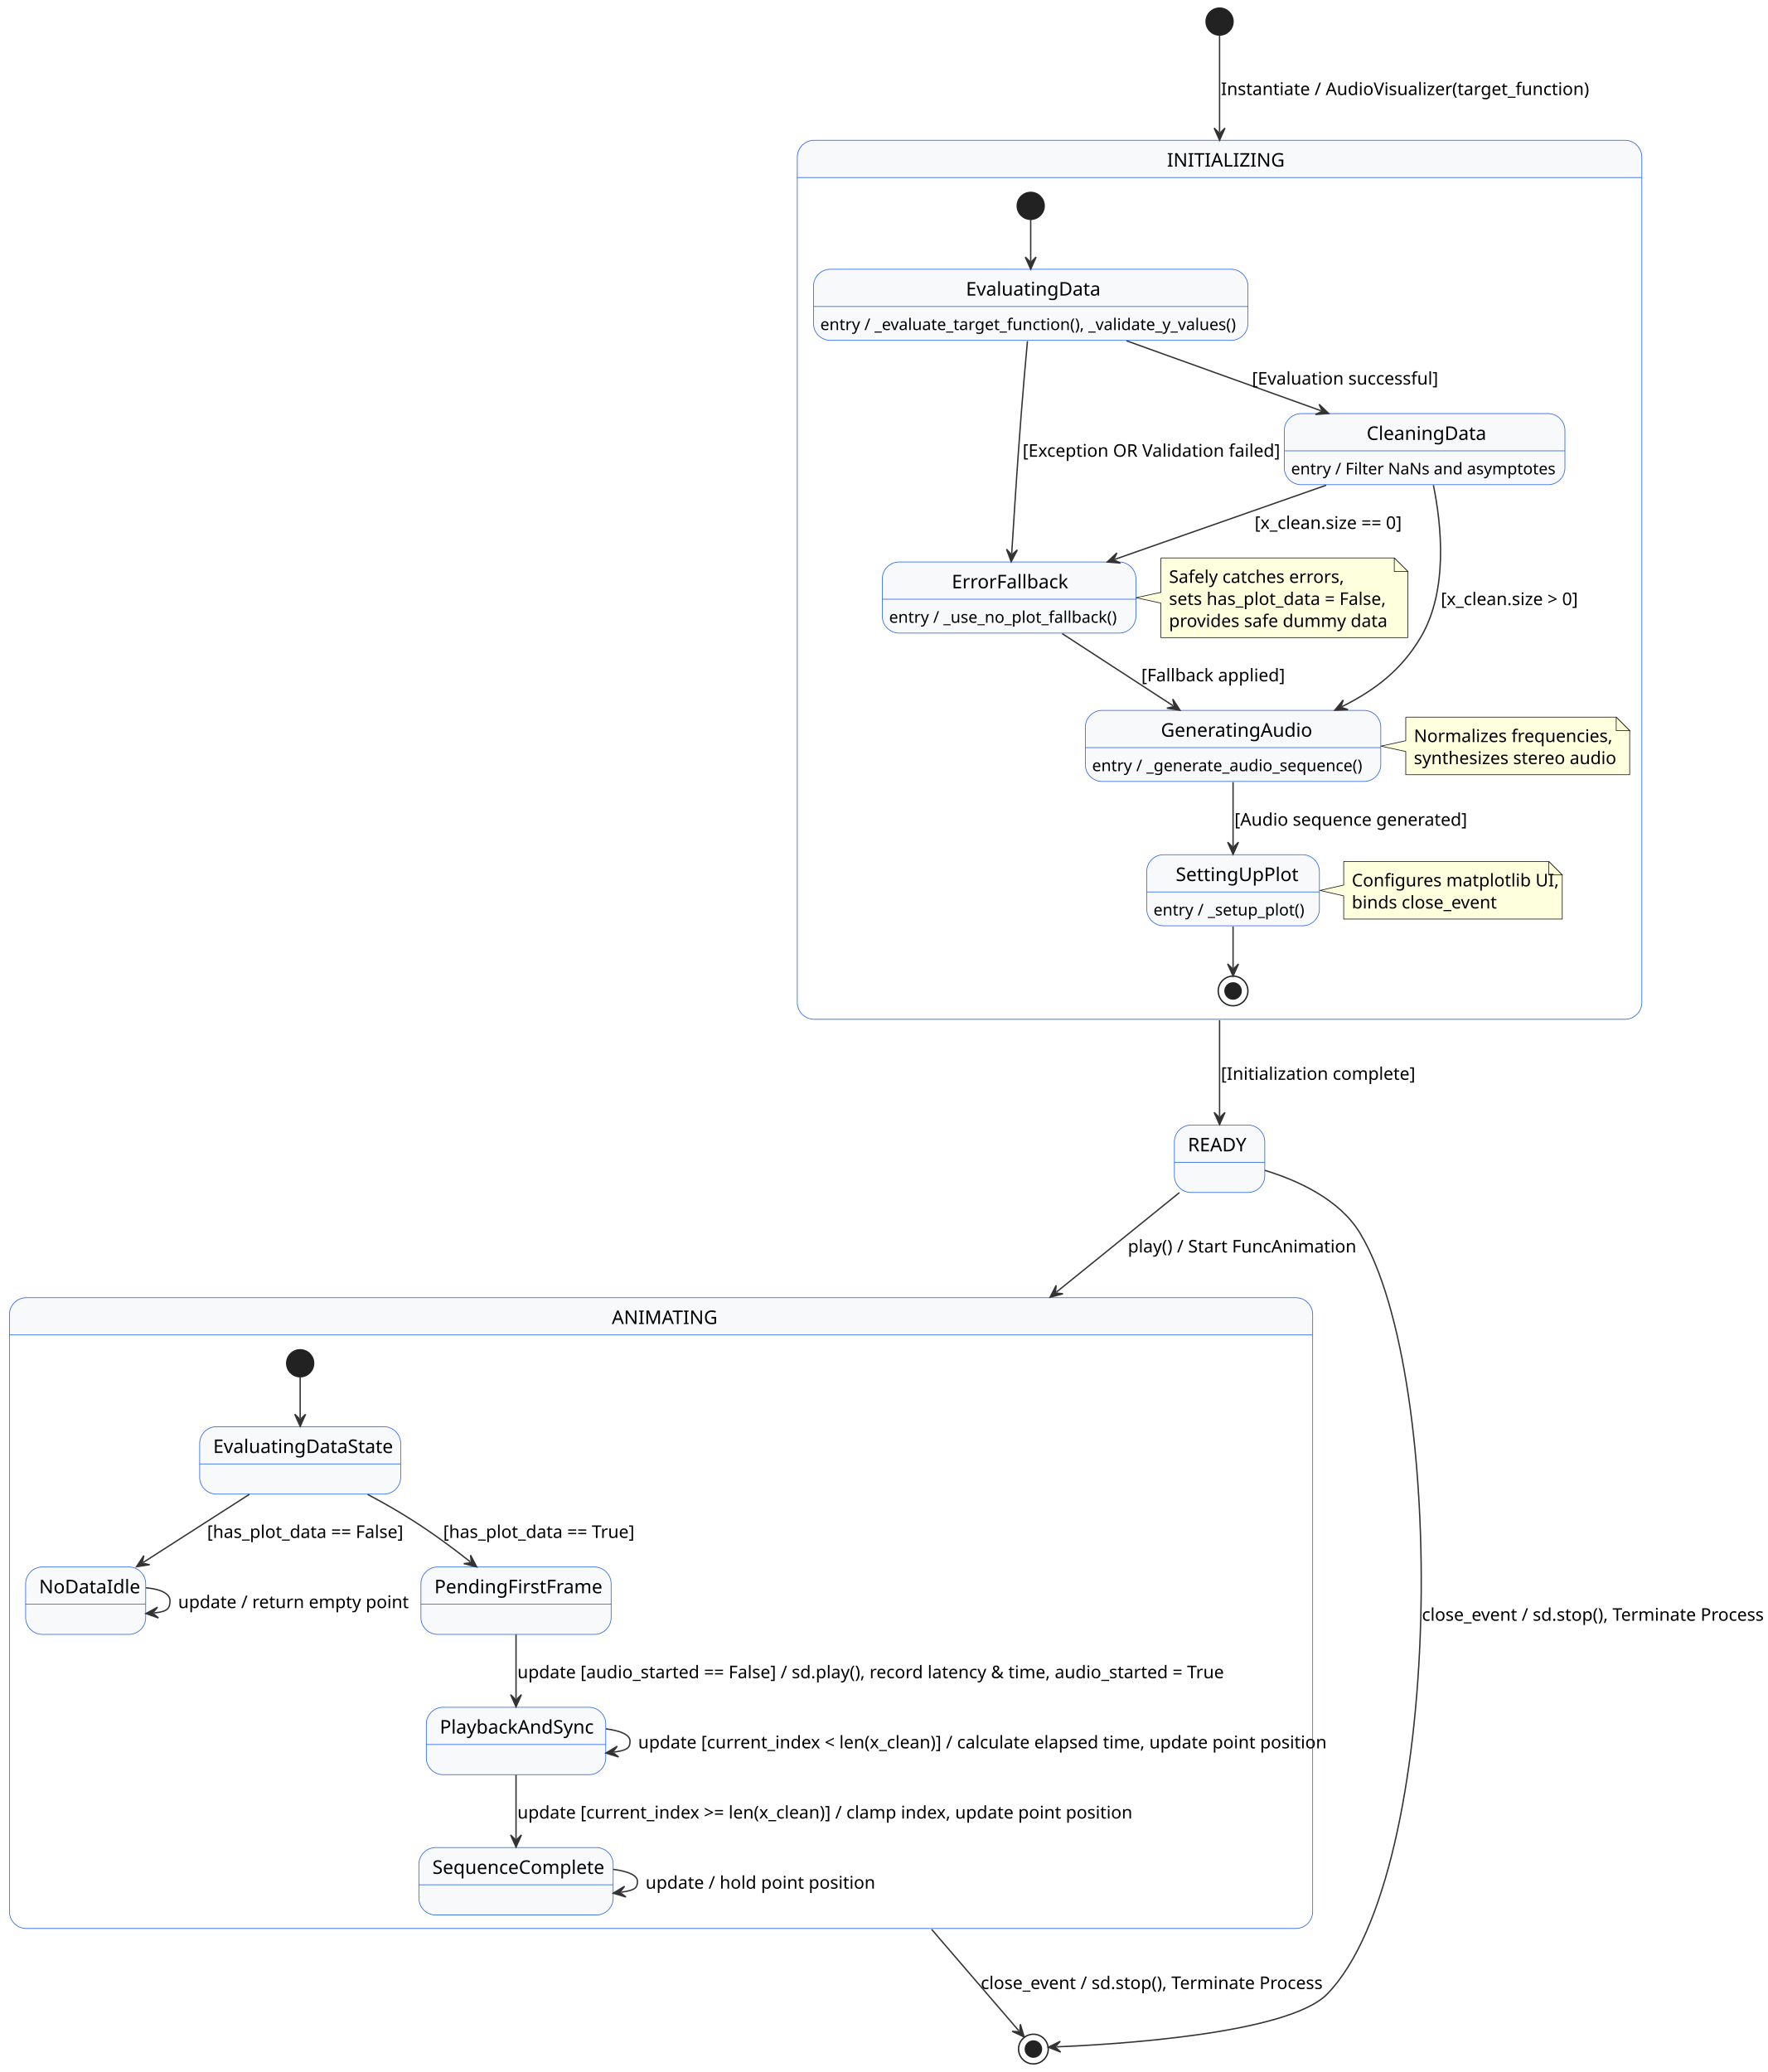
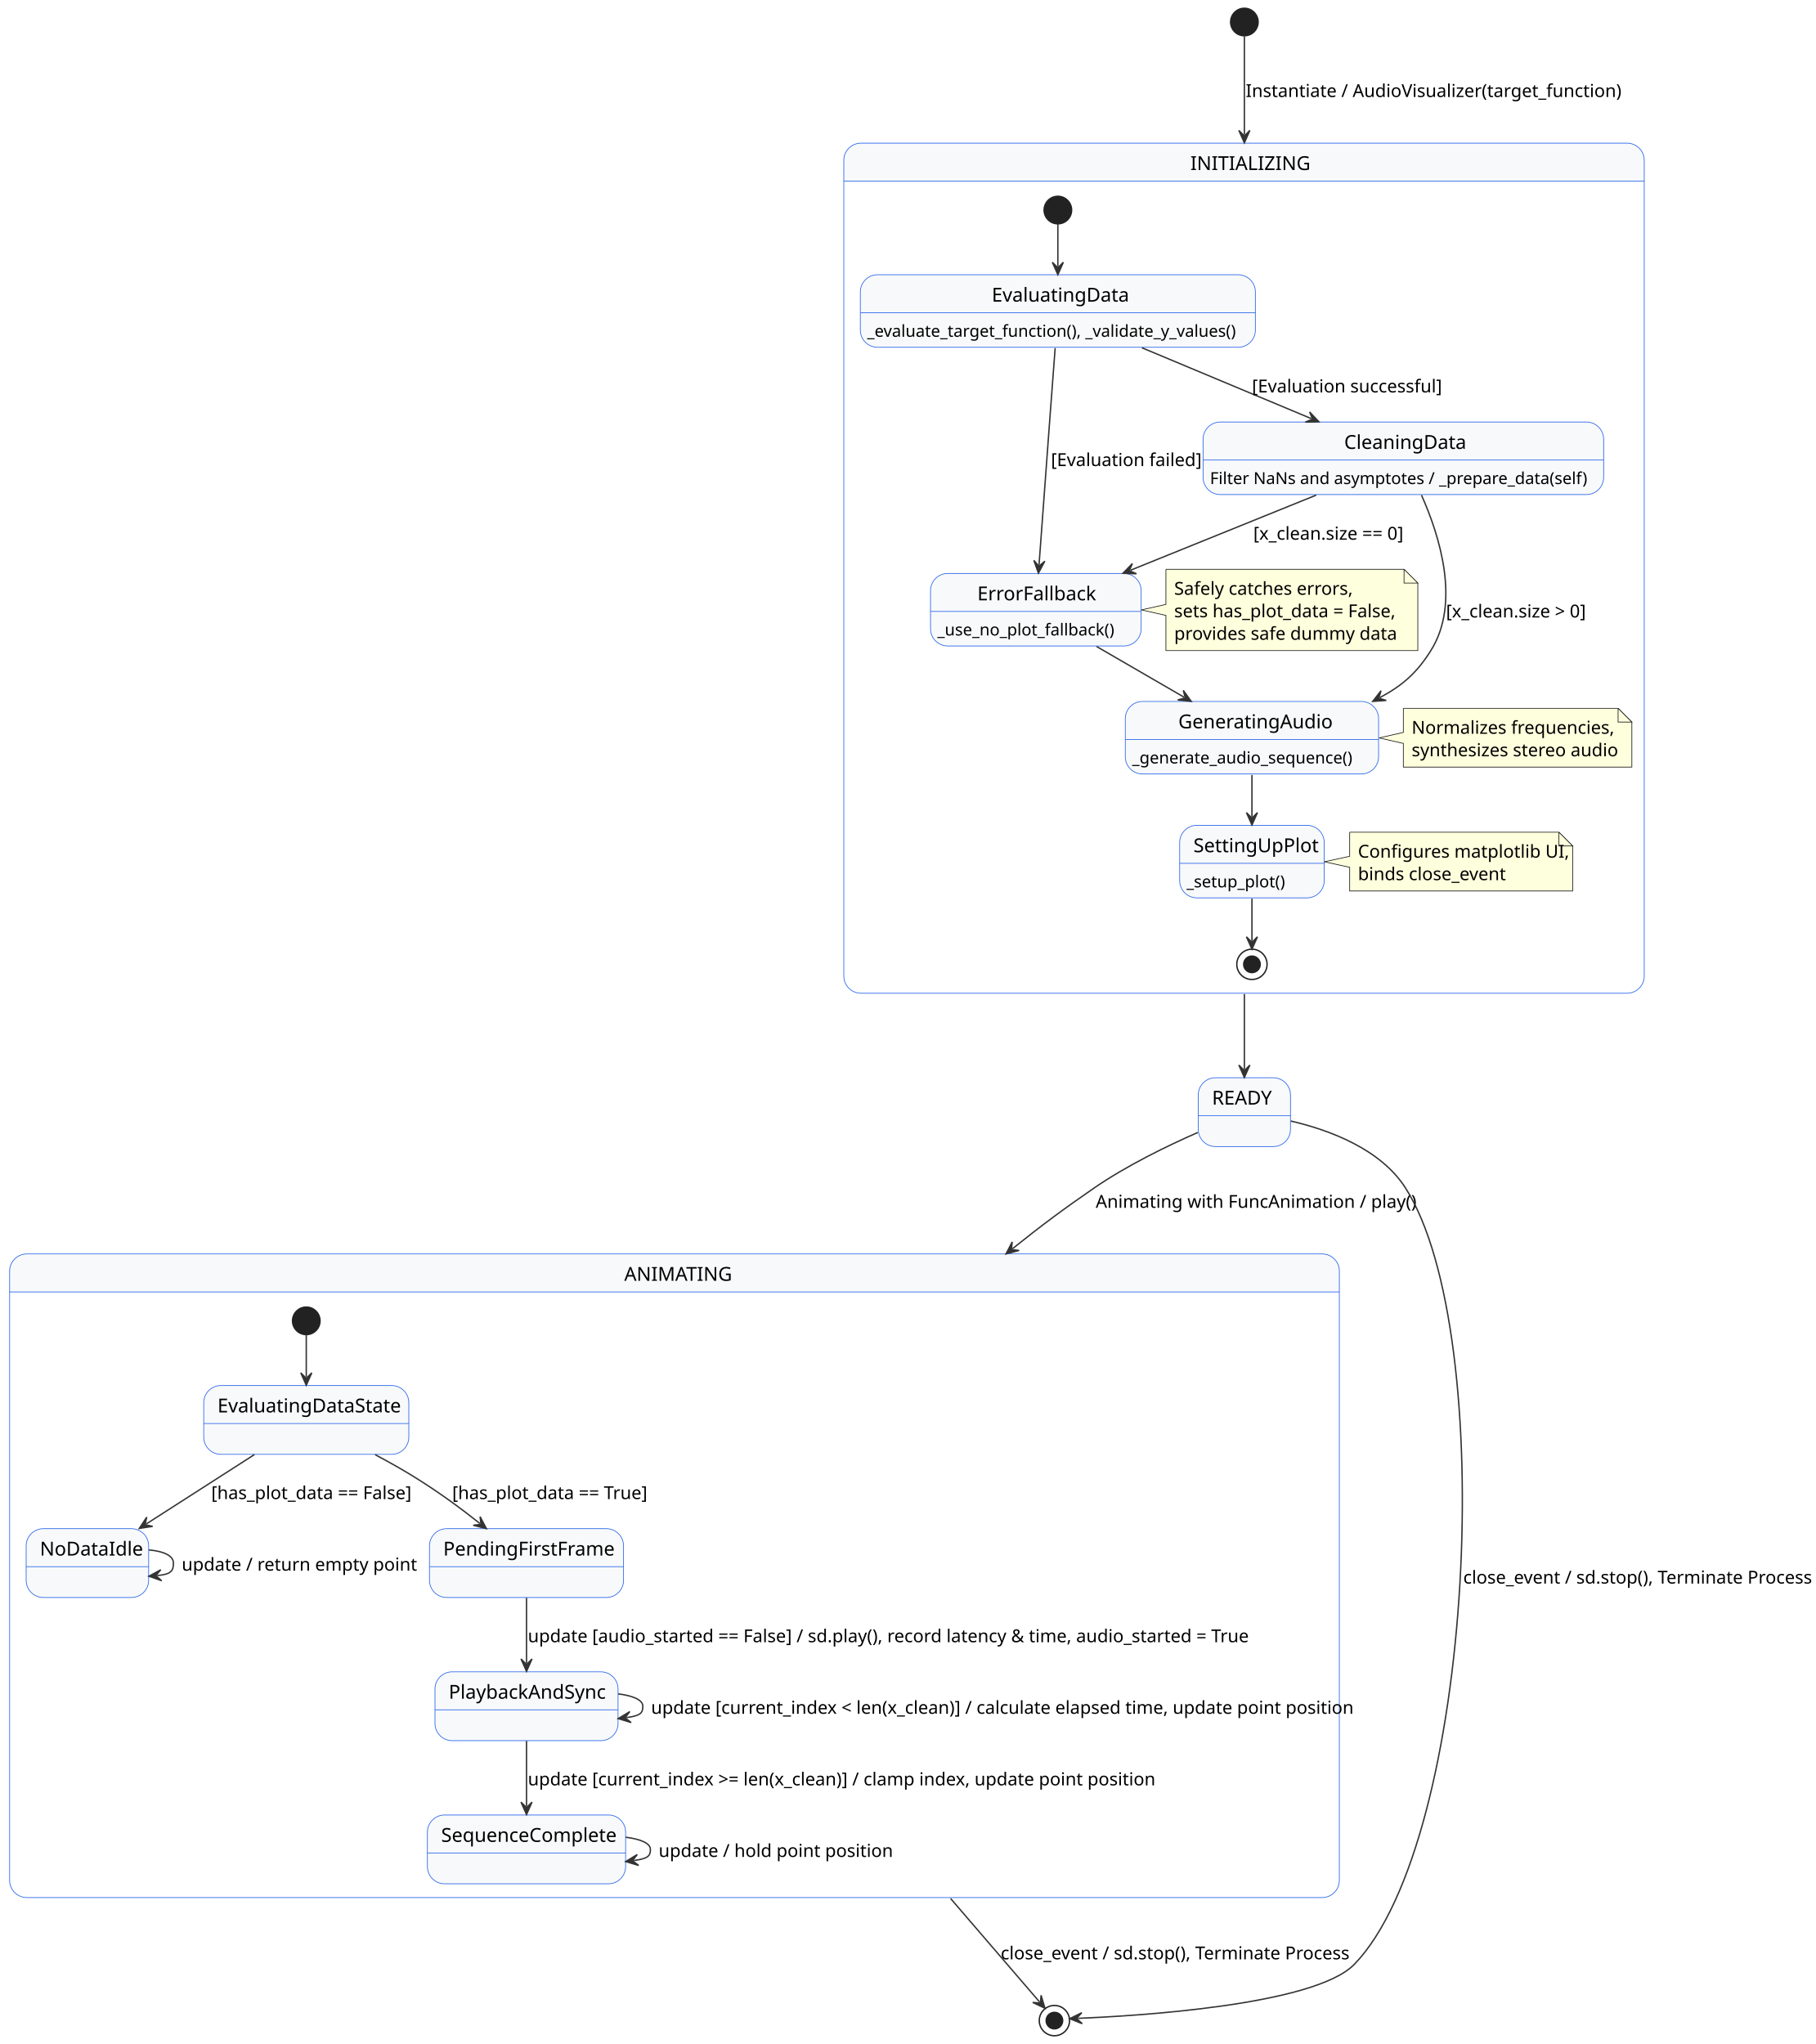
- <svg xmlns="http://www.w3.org/2000/svg" contentStyleType="text/css" height="1536px" preserveAspectRatio="none" style="width:1310px;height:1536px;background:#FFFFFF;" version="1.1" viewBox="0 0 1310 1536" width="1310px" zoomAndPan="magnify">
+ <svg xmlns="http://www.w3.org/2000/svg" contentStyleType="text/css" height="1485px" preserveAspectRatio="none" style="width:1319px;height:1485px;background:#FFFFFF;" version="1.1" viewBox="0 0 1319 1485" width="1319px" zoomAndPan="magnify">
  <defs />
  <g>
    <ellipse cx="904" cy="16" fill="#222222" rx="10" ry="10" style="stroke:#222222;stroke-width:1.0;" />
-     <path d="M603.5,104 L1204.5,104 A12.5,12.5 0 0 1 1217,116.5 L1217,131.609 L591,131.609 L591,116.5 A12.5,12.5 0 0 1 603.5,104 " fill="#F8F9FA" style="stroke:#F8F9FA;stroke-width:1.0;" />
-     <rect fill="none" height="651.609" rx="12.5" ry="12.5" style="stroke:#2563EB;stroke-width:0.5;" width="626" x="591" y="104" />
-     <line style="stroke:#2563EB;stroke-width:0.5;" x1="591" x2="1217" y1="131.609" y2="131.609" />
-     <text fill="#000000" font-family="sans-serif" font-size="14" lengthAdjust="spacing" textLength="78" x="865" y="123.533">INITIALIZING</text>
-     <ellipse cx="764" cy="152.609" fill="#222222" rx="10" ry="10" style="stroke:#222222;stroke-width:1.0;" />
+     <path d="M625.5,104 L1182,104 A12.5,12.5 0 0 1 1194.5,116.5 L1194.5,131.609 L613,131.609 L613,116.5 A12.5,12.5 0 0 1 625.5,104 " fill="#F8F9FA" style="stroke:#F8F9FA;stroke-width:1.0;" />
+     <rect fill="none" height="617.609" rx="12.5" ry="12.5" style="stroke:#2563EB;stroke-width:0.5;" width="581.5" x="613" y="104" />
+     <line style="stroke:#2563EB;stroke-width:0.5;" x1="613" x2="1194.5" y1="131.609" y2="131.609" />
+     <text fill="#000000" font-family="sans-serif" font-size="14" lengthAdjust="spacing" textLength="78" x="864.75" y="123.533">INITIALIZING</text>
+     <ellipse cx="768.5" cy="152.609" fill="#222222" rx="10" ry="10" style="stroke:#222222;stroke-width:1.0;" />
    <g id="INITIALIZING.EvaluatingData">
-       <rect fill="#F8F9FA" height="52.703" rx="12.5" ry="12.5" style="stroke:#2563EB;stroke-width:0.5;" width="322" x="603" y="199.609" />
-       <line style="stroke:#2563EB;stroke-width:0.5;" x1="603" x2="925" y1="227.219" y2="227.219" />
-       <text fill="#000000" font-family="sans-serif" font-size="14" lengthAdjust="spacing" textLength="96" x="716" y="219.143">EvaluatingData</text>
-       <text fill="#000000" font-family="sans-serif" font-size="12" lengthAdjust="spacing" textLength="302" x="608" y="244.676">entry / _evaluate_target_function(), _validate_y_values()</text>
+       <rect fill="#F8F9FA" height="52.703" rx="12.5" ry="12.5" style="stroke:#2563EB;stroke-width:0.5;" width="287" x="625" y="199.609" />
+       <line style="stroke:#2563EB;stroke-width:0.5;" x1="625" x2="912" y1="227.219" y2="227.219" />
+       <text fill="#000000" font-family="sans-serif" font-size="14" lengthAdjust="spacing" textLength="96" x="720.5" y="219.143">EvaluatingData</text>
+       <text fill="#000000" font-family="sans-serif" font-size="12" lengthAdjust="spacing" textLength="267" x="630" y="244.676">_evaluate_target_function(), _validate_y_values()</text>
    </g>
    <g id="INITIALIZING.CleaningData">
-       <rect fill="#F8F9FA" height="52.703" rx="12.5" ry="12.5" style="stroke:#2563EB;stroke-width:0.5;" width="208" x="952" y="306.609" />
-       <line style="stroke:#2563EB;stroke-width:0.5;" x1="952" x2="1160" y1="334.219" y2="334.219" />
-       <text fill="#000000" font-family="sans-serif" font-size="14" lengthAdjust="spacing" textLength="86" x="1013" y="326.143">CleaningData</text>
-       <text fill="#000000" font-family="sans-serif" font-size="12" lengthAdjust="spacing" textLength="188" x="957" y="351.676">entry / Filter NaNs and asymptotes</text>
+       <rect fill="#F8F9FA" height="52.703" rx="12.5" ry="12.5" style="stroke:#2563EB;stroke-width:0.5;" width="291" x="874" y="306.609" />
+       <line style="stroke:#2563EB;stroke-width:0.5;" x1="874" x2="1165" y1="334.219" y2="334.219" />
+       <text fill="#000000" font-family="sans-serif" font-size="14" lengthAdjust="spacing" textLength="86" x="976.5" y="326.143">CleaningData</text>
+       <text fill="#000000" font-family="sans-serif" font-size="12" lengthAdjust="spacing" textLength="271" x="879" y="351.676">Filter NaNs and asymptotes / _prepare_data(self)</text>
    </g>
    <g id="INITIALIZING.ErrorFallback">
-       <rect fill="#F8F9FA" height="52.703" rx="12.5" ry="12.5" style="stroke:#2563EB;stroke-width:0.5;" width="188" x="654" y="416.609" />
-       <line style="stroke:#2563EB;stroke-width:0.5;" x1="654" x2="842" y1="444.219" y2="444.219" />
-       <text fill="#000000" font-family="sans-serif" font-size="14" lengthAdjust="spacing" textLength="85" x="705.5" y="436.143">ErrorFallback</text>
-       <text fill="#000000" font-family="sans-serif" font-size="12" lengthAdjust="spacing" textLength="168" x="659" y="461.676">entry / _use_no_plot_fallback()</text>
+       <rect fill="#F8F9FA" height="52.703" rx="12.5" ry="12.5" style="stroke:#2563EB;stroke-width:0.5;" width="153" x="676" y="416.609" />
+       <line style="stroke:#2563EB;stroke-width:0.5;" x1="676" x2="829" y1="444.219" y2="444.219" />
+       <text fill="#000000" font-family="sans-serif" font-size="14" lengthAdjust="spacing" textLength="85" x="710" y="436.143">ErrorFallback</text>
+       <text fill="#000000" font-family="sans-serif" font-size="12" lengthAdjust="spacing" textLength="133" x="681" y="461.676">_use_no_plot_fallback()</text>
    </g>
    <g id="INITIALIZING.GeneratingAudio">
-       <rect fill="#F8F9FA" height="52.703" rx="12.5" ry="12.5" style="stroke:#2563EB;stroke-width:0.5;" width="219" x="804.5" y="526.609" />
-       <line style="stroke:#2563EB;stroke-width:0.5;" x1="804.5" x2="1023.5" y1="554.219" y2="554.219" />
-       <text fill="#000000" font-family="sans-serif" font-size="14" lengthAdjust="spacing" textLength="107" x="860.5" y="546.143">GeneratingAudio</text>
-       <text fill="#000000" font-family="sans-serif" font-size="12" lengthAdjust="spacing" textLength="199" x="809.5" y="571.676">entry / _generate_audio_sequence()</text>
+       <rect fill="#F8F9FA" height="52.703" rx="12.5" ry="12.5" style="stroke:#2563EB;stroke-width:0.5;" width="184" x="817.5" y="509.609" />
+       <line style="stroke:#2563EB;stroke-width:0.5;" x1="817.5" x2="1001.5" y1="537.219" y2="537.219" />
+       <text fill="#000000" font-family="sans-serif" font-size="14" lengthAdjust="spacing" textLength="107" x="856" y="529.143">GeneratingAudio</text>
+       <text fill="#000000" font-family="sans-serif" font-size="12" lengthAdjust="spacing" textLength="164" x="822.5" y="554.676">_generate_audio_sequence()</text>
    </g>
    <g id="elem_GMN15">
-       <path d="M860.5,413.609 L860.5,439.109 L842.03,443.109 L860.5,447.109 L860.5,472.664 A0,0 0 0 0 860.5,472.664 L1043.5,472.664 A0,0 0 0 0 1043.5,472.664 L1043.5,423.609 L1033.5,413.609 L860.5,413.609 A0,0 0 0 0 860.5,413.609 " fill="#FEFFDD" style="stroke:#181818;stroke-width:0.5;" />
-       <path d="M1033.5,413.609 L1033.5,423.609 L1043.5,423.609 L1033.5,413.609 " fill="#FEFFDD" style="stroke:#181818;stroke-width:0.5;" />
-       <text fill="#000000" font-family="sans-serif" font-size="13" lengthAdjust="spacing" textLength="127" x="866.5" y="432.104">Safely catches errors,</text>
-       <text fill="#000000" font-family="sans-serif" font-size="13" lengthAdjust="spacing" textLength="162" x="866.5" y="448.456">sets has_plot_data = False,</text>
-       <text fill="#000000" font-family="sans-serif" font-size="13" lengthAdjust="spacing" textLength="151" x="866.5" y="464.808">provides safe dummy data</text>
+       <path d="M847,413.609 L847,439.109 L829.15,443.109 L847,447.109 L847,472.664 A0,0 0 0 0 847,472.664 L1030,472.664 A0,0 0 0 0 1030,472.664 L1030,423.609 L1020,413.609 L847,413.609 A0,0 0 0 0 847,413.609 " fill="#FEFFDD" style="stroke:#181818;stroke-width:0.5;" />
+       <path d="M1020,413.609 L1020,423.609 L1030,423.609 L1020,413.609 " fill="#FEFFDD" style="stroke:#181818;stroke-width:0.5;" />
+       <text fill="#000000" font-family="sans-serif" font-size="13" lengthAdjust="spacing" textLength="127" x="853" y="432.104">Safely catches errors,</text>
+       <text fill="#000000" font-family="sans-serif" font-size="13" lengthAdjust="spacing" textLength="162" x="853" y="448.456">sets has_plot_data = False,</text>
+       <text fill="#000000" font-family="sans-serif" font-size="13" lengthAdjust="spacing" textLength="151" x="853" y="464.808">provides safe dummy data</text>
    </g>
    <g id="elem_GMN19">
-       <path d="M1042,531.609 L1042,549.109 L1023.62,553.109 L1042,557.109 L1042,574.312 A0,0 0 0 0 1042,574.312 L1208,574.312 A0,0 0 0 0 1208,574.312 L1208,541.609 L1198,531.609 L1042,531.609 A0,0 0 0 0 1042,531.609 " fill="#FEFFDD" style="stroke:#181818;stroke-width:0.5;" />
-       <path d="M1198,531.609 L1198,541.609 L1208,541.609 L1198,531.609 " fill="#FEFFDD" style="stroke:#181818;stroke-width:0.5;" />
-       <text fill="#000000" font-family="sans-serif" font-size="13" lengthAdjust="spacing" textLength="139" x="1048" y="550.105">Normalizes frequencies,</text>
-       <text fill="#000000" font-family="sans-serif" font-size="13" lengthAdjust="spacing" textLength="145" x="1048" y="566.456">synthesizes stereo audio</text>
+       <path d="M1019.5,514.609 L1019.5,532.109 L1001.85,536.109 L1019.5,540.109 L1019.5,557.312 A0,0 0 0 0 1019.5,557.312 L1185.5,557.312 A0,0 0 0 0 1185.5,557.312 L1185.5,524.609 L1175.5,514.609 L1019.5,514.609 A0,0 0 0 0 1019.5,514.609 " fill="#FEFFDD" style="stroke:#181818;stroke-width:0.5;" />
+       <path d="M1175.5,514.609 L1175.5,524.609 L1185.5,524.609 L1175.5,514.609 " fill="#FEFFDD" style="stroke:#181818;stroke-width:0.5;" />
+       <text fill="#000000" font-family="sans-serif" font-size="13" lengthAdjust="spacing" textLength="139" x="1025.5" y="533.105">Normalizes frequencies,</text>
+       <text fill="#000000" font-family="sans-serif" font-size="13" lengthAdjust="spacing" textLength="145" x="1025.5" y="549.456">synthesizes stereo audio</text>
    </g>
    <g id="INITIALIZING.SettingUpPlot">
-       <rect fill="#F8F9FA" height="52.703" rx="12.5" ry="12.5" style="stroke:#2563EB;stroke-width:0.5;" width="128" x="850" y="633.609" />
-       <line style="stroke:#2563EB;stroke-width:0.5;" x1="850" x2="978" y1="661.219" y2="661.219" />
-       <text fill="#000000" font-family="sans-serif" font-size="14" lengthAdjust="spacing" textLength="85" x="871.5" y="653.143">SettingUpPlot</text>
-       <text fill="#000000" font-family="sans-serif" font-size="12" lengthAdjust="spacing" textLength="108" x="855" y="678.676">entry / _setup_plot()</text>
+       <rect fill="#F8F9FA" height="52.703" rx="12.5" ry="12.5" style="stroke:#2563EB;stroke-width:0.5;" width="105" x="857" y="599.609" />
+       <line style="stroke:#2563EB;stroke-width:0.5;" x1="857" x2="962" y1="627.219" y2="627.219" />
+       <text fill="#000000" font-family="sans-serif" font-size="14" lengthAdjust="spacing" textLength="85" x="867" y="619.143">SettingUpPlot</text>
+       <text fill="#000000" font-family="sans-serif" font-size="12" lengthAdjust="spacing" textLength="73" x="862" y="644.676">_setup_plot()</text>
    </g>
    <g id="elem_GMN24">
-       <path d="M996,638.609 L996,656.109 L978.31,660.109 L996,664.109 L996,681.312 A0,0 0 0 0 996,681.312 L1158,681.312 A0,0 0 0 0 1158,681.312 L1158,648.609 L1148,638.609 L996,638.609 A0,0 0 0 0 996,638.609 " fill="#FEFFDD" style="stroke:#181818;stroke-width:0.5;" />
-       <path d="M1148,638.609 L1148,648.609 L1158,648.609 L1148,638.609 " fill="#FEFFDD" style="stroke:#181818;stroke-width:0.5;" />
-       <text fill="#000000" font-family="sans-serif" font-size="13" lengthAdjust="spacing" textLength="141" x="1002" y="657.105">Configures matplotlib UI,</text>
-       <text fill="#000000" font-family="sans-serif" font-size="13" lengthAdjust="spacing" textLength="103" x="1002" y="673.456">binds close_event</text>
+       <path d="M980.5,604.609 L980.5,622.109 L962.05,626.109 L980.5,630.109 L980.5,647.312 A0,0 0 0 0 980.5,647.312 L1142.5,647.312 A0,0 0 0 0 1142.5,647.312 L1142.5,614.609 L1132.5,604.609 L980.5,604.609 A0,0 0 0 0 980.5,604.609 " fill="#FEFFDD" style="stroke:#181818;stroke-width:0.5;" />
+       <path d="M1132.5,604.609 L1132.5,614.609 L1142.5,614.609 L1132.5,604.609 " fill="#FEFFDD" style="stroke:#181818;stroke-width:0.5;" />
+       <text fill="#000000" font-family="sans-serif" font-size="13" lengthAdjust="spacing" textLength="141" x="986.5" y="623.105">Configures matplotlib UI,</text>
+       <text fill="#000000" font-family="sans-serif" font-size="13" lengthAdjust="spacing" textLength="103" x="986.5" y="639.456">binds close_event</text>
    </g>
-     <ellipse cx="914" cy="734.609" fill="none" rx="11" ry="11" style="stroke:#222222;stroke-width:1.0;" />
-     <ellipse cx="914" cy="734.609" fill="#222222" rx="6" ry="6" style="stroke:#222222;stroke-width:1.0;" />
+     <ellipse cx="909.5" cy="700.609" fill="none" rx="11" ry="11" style="stroke:#222222;stroke-width:1.0;" />
+     <ellipse cx="909.5" cy="700.609" fill="#222222" rx="6" ry="6" style="stroke:#222222;stroke-width:1.0;" />
    <g id="link_*start*INITIALIZING_EvaluatingData">
-       <path d="M764,162.669 C764,171.909 764,180.689 764,193.539 " fill="none" id="*start*INITIALIZING-to-EvaluatingData" style="stroke:#333333;stroke-width:1.0;" />
-       <polygon fill="#333333" points="764,199.539,768,190.539,764,194.539,760,190.539,764,199.539" style="stroke:#333333;stroke-width:1.0;" />
+       <path d="M768.5,162.669 C768.5,171.909 768.5,180.689 768.5,193.539 " fill="none" id="*start*INITIALIZING-to-EvaluatingData" style="stroke:#333333;stroke-width:1.0;" />
+       <polygon fill="#333333" points="768.5,199.539,772.5,190.539,768.5,194.539,764.5,190.539,768.5,199.539" style="stroke:#333333;stroke-width:1.0;" />
    </g>
    <g id="link_EvaluatingData_CleaningData">
-       <path d="M835.06,252.659 C880.55,269.019 933.724,288.14 979.234,304.5 " fill="none" id="EvaluatingData-to-CleaningData" style="stroke:#333333;stroke-width:1.0;" />
-       <polygon fill="#333333" points="984.88,306.529,977.764,299.721,980.175,304.838,975.058,307.249,984.88,306.529" style="stroke:#333333;stroke-width:1.0;" />
-       <text fill="#000000" font-family="sans-serif" font-size="13" lengthAdjust="spacing" textLength="133" x="928" y="285.104">[Evaluation successful]</text>
+       <path d="M829.58,252.659 C868.62,268.989 913.525,287.774 952.615,304.124 " fill="none" id="EvaluatingData-to-CleaningData" style="stroke:#333333;stroke-width:1.0;" />
+       <polygon fill="#333333" points="958.15,306.439,951.39,299.276,953.537,304.51,948.303,306.657,958.15,306.439" style="stroke:#333333;stroke-width:1.0;" />
+       <text fill="#000000" font-family="sans-serif" font-size="13" lengthAdjust="spacing" textLength="133" x="909.5" y="285.104">[Evaluation successful]</text>
    </g>
    <g id="link_EvaluatingData_ErrorFallback">
-       <path d="M761.59,252.879 C760.17,268.429 758.39,288.649 757,306.609 C754.05,344.809 751.589,383.121 749.909,410.381 " fill="none" id="EvaluatingData-to-ErrorFallback" style="stroke:#333333;stroke-width:1.0;" />
-       <polygon fill="#333333" points="749.54,416.369,754.086,407.632,749.848,411.379,746.101,407.14,749.54,416.369" style="stroke:#333333;stroke-width:1.0;" />
-       <text fill="#000000" font-family="sans-serif" font-size="13" lengthAdjust="spacing" textLength="184" x="758" y="338.604">[Exception OR Validation failed]</text>
+       <path d="M766.54,252.889 C765.37,268.449 763.84,288.669 762.5,306.609 C759.65,344.829 756.829,383.146 754.829,410.396 " fill="none" id="EvaluatingData-to-ErrorFallback" style="stroke:#333333;stroke-width:1.0;" />
+       <polygon fill="#333333" points="754.39,416.379,759.038,407.696,754.756,411.393,751.059,407.111,754.39,416.379" style="stroke:#333333;stroke-width:1.0;" />
+       <text fill="#000000" font-family="sans-serif" font-size="13" lengthAdjust="spacing" textLength="101" x="763.5" y="338.604">[Evaluation failed]</text>
    </g>
    <g id="link_CleaningData_GeneratingAudio">
-       <path d="M1062.5,359.639 C1068.49,389.089 1073.65,437.879 1053,472.609 C1038.65,496.739 1019.357,511.527 994.747,523.827 " fill="none" id="CleaningData-to-GeneratingAudio" style="stroke:#333333;stroke-width:1.0;" />
-       <polygon fill="#333333" points="989.38,526.509,999.219,526.064,993.852,524.274,995.642,518.908,989.38,526.509" style="stroke:#333333;stroke-width:1.0;" />
-       <text fill="#000000" font-family="sans-serif" font-size="13" lengthAdjust="spacing" textLength="104" x="1068" y="448.604">[x_clean.size &gt; 0]</text>
+       <path d="M1032.67,359.709 C1045.82,389.209 1061.23,438.059 1039.5,472.609 C1029.44,488.619 1019.291,497.791 1002.531,506.751 " fill="none" id="CleaningData-to-GeneratingAudio" style="stroke:#333333;stroke-width:1.0;" />
+       <polygon fill="#333333" points="997.24,509.579,1007.063,508.864,1001.649,507.222,1003.291,501.809,997.24,509.579" style="stroke:#333333;stroke-width:1.0;" />
+       <text fill="#000000" font-family="sans-serif" font-size="13" lengthAdjust="spacing" textLength="104" x="1050.5" y="448.604">[x_clean.size &gt; 0]</text>
    </g>
    <g id="link_CleaningData_ErrorFallback">
-       <path d="M983.01,359.699 C934,376.889 875.352,397.454 826.392,414.624 " fill="none" id="CleaningData-to-ErrorFallback" style="stroke:#333333;stroke-width:1.0;" />
-       <polygon fill="#333333" points="820.73,416.609,830.547,417.406,825.448,414.955,827.899,409.856,820.73,416.609" style="stroke:#333333;stroke-width:1.0;" />
-       <text fill="#000000" font-family="sans-serif" font-size="13" lengthAdjust="spacing" textLength="112" x="930" y="392.104">[x_clean.size == 0]</text>
+       <path d="M956.22,359.699 C913.82,376.859 863.752,397.11 821.342,414.26 " fill="none" id="CleaningData-to-ErrorFallback" style="stroke:#333333;stroke-width:1.0;" />
+       <polygon fill="#333333" points="815.78,416.509,825.623,416.844,820.415,414.635,822.624,409.427,815.78,416.509" style="stroke:#333333;stroke-width:1.0;" />
+       <text fill="#000000" font-family="sans-serif" font-size="13" lengthAdjust="spacing" textLength="112" x="910.5" y="392.104">[x_clean.size == 0]</text>
    </g>
    <g id="link_ErrorFallback_GeneratingAudio">
-       <path d="M787.34,469.699 C813.71,486.859 843.26,506.088 869.63,523.238 " fill="none" id="ErrorFallback-to-GeneratingAudio" style="stroke:#333333;stroke-width:1.0;" />
-       <polygon fill="#333333" points="874.66,526.509,869.296,518.249,870.468,523.783,864.934,524.956,874.66,526.509" style="stroke:#333333;stroke-width:1.0;" />
-       <text fill="#000000" font-family="sans-serif" font-size="13" lengthAdjust="spacing" textLength="102" x="846" y="505.104">[Fallback applied]</text>
+       <path d="M796.65,469.699 C818.15,482.159 838.728,494.092 860.218,506.542 " fill="none" id="ErrorFallback-to-GeneratingAudio" style="stroke:#333333;stroke-width:1.0;" />
+       <polygon fill="#333333" points="865.41,509.549,859.628,501.577,861.084,507.043,855.617,508.499,865.41,509.549" style="stroke:#333333;stroke-width:1.0;" />
    </g>
    <g id="link_GeneratingAudio_SettingUpPlot">
-       <path d="M914,579.799 C914,596.069 914,611.039 914,627.329 " fill="none" id="GeneratingAudio-to-SettingUpPlot" style="stroke:#333333;stroke-width:1.0;" />
-       <polygon fill="#333333" points="914,633.329,918,624.329,914,628.329,910,624.329,914,633.329" style="stroke:#333333;stroke-width:1.0;" />
-       <text fill="#000000" font-family="sans-serif" font-size="13" lengthAdjust="spacing" textLength="162" x="915" y="612.105">[Audio sequence generated]</text>
+       <path d="M909.5,563.039 C909.5,574.489 909.5,581.929 909.5,593.369 " fill="none" id="GeneratingAudio-to-SettingUpPlot" style="stroke:#333333;stroke-width:1.0;" />
+       <polygon fill="#333333" points="909.5,599.369,913.5,590.369,909.5,594.369,905.5,590.369,909.5,599.369" style="stroke:#333333;stroke-width:1.0;" />
    </g>
    <g id="link_SettingUpPlot_*end*INITIALIZING">
-       <path d="M914,686.869 C914,699.569 914,708.149 914,717.599 " fill="none" id="SettingUpPlot-to-*end*INITIALIZING" style="stroke:#333333;stroke-width:1.0;" />
-       <polygon fill="#333333" points="914,723.599,918,714.599,914,718.599,910,714.599,914,723.599" style="stroke:#333333;stroke-width:1.0;" />
+       <path d="M909.5,652.869 C909.5,665.569 909.5,674.149 909.5,683.599 " fill="none" id="SettingUpPlot-to-*end*INITIALIZING" style="stroke:#333333;stroke-width:1.0;" />
+       <polygon fill="#333333" points="909.5,689.599,913.5,680.599,909.5,684.599,905.5,680.599,909.5,689.599" style="stroke:#333333;stroke-width:1.0;" />
    </g>
    <g id="READY">
-       <rect fill="#F8F9FA" height="50" rx="12.5" ry="12.5" style="stroke:#2563EB;stroke-width:0.5;" width="67" x="870.5" y="834" />
-       <line style="stroke:#2563EB;stroke-width:0.5;" x1="870.5" x2="937.5" y1="861.609" y2="861.609" />
-       <text fill="#000000" font-family="sans-serif" font-size="14" lengthAdjust="spacing" textLength="47" x="880.5" y="853.533">READY</text>
+       <rect fill="#F8F9FA" height="50" rx="12.5" ry="12.5" style="stroke:#2563EB;stroke-width:0.5;" width="67" x="870.5" y="783" />
+       <line style="stroke:#2563EB;stroke-width:0.5;" x1="870.5" x2="937.5" y1="810.609" y2="810.609" />
+       <text fill="#000000" font-family="sans-serif" font-size="14" lengthAdjust="spacing" textLength="47" x="880.5" y="802.533">READY</text>
    </g>
-     <path d="M19.5,962 L960.5,962 A12.5,12.5 0 0 1 973,974.5 L973,989.609 L7,989.609 L7,974.5 A12.5,12.5 0 0 1 19.5,962 " fill="#F8F9FA" style="stroke:#F8F9FA;stroke-width:1.0;" />
-     <rect fill="none" height="467.609" rx="12.5" ry="12.5" style="stroke:#2563EB;stroke-width:0.5;" width="966" x="7" y="962" />
-     <line style="stroke:#2563EB;stroke-width:0.5;" x1="7" x2="973" y1="989.609" y2="989.609" />
-     <text fill="#000000" font-family="sans-serif" font-size="14" lengthAdjust="spacing" textLength="73" x="453.5" y="981.533">ANIMATING</text>
-     <ellipse cx="222.5" cy="1010.609" fill="#222222" rx="10" ry="10" style="stroke:#222222;stroke-width:1.0;" />
+     <path d="M19.5,911 L960.5,911 A12.5,12.5 0 0 1 973,923.5 L973,938.609 L7,938.609 L7,923.5 A12.5,12.5 0 0 1 19.5,911 " fill="#F8F9FA" style="stroke:#F8F9FA;stroke-width:1.0;" />
+     <rect fill="none" height="467.609" rx="12.5" ry="12.5" style="stroke:#2563EB;stroke-width:0.5;" width="966" x="7" y="911" />
+     <line style="stroke:#2563EB;stroke-width:0.5;" x1="7" x2="973" y1="938.609" y2="938.609" />
+     <text fill="#000000" font-family="sans-serif" font-size="14" lengthAdjust="spacing" textLength="73" x="453.5" y="930.533">ANIMATING</text>
+     <ellipse cx="222.5" cy="959.609" fill="#222222" rx="10" ry="10" style="stroke:#222222;stroke-width:1.0;" />
    <g id="ANIMATING.EvaluatingDataState">
-       <rect fill="#F8F9FA" height="50" rx="12.5" ry="12.5" style="stroke:#2563EB;stroke-width:0.5;" width="149" x="148" y="1057.609" />
-       <line style="stroke:#2563EB;stroke-width:0.5;" x1="148" x2="297" y1="1085.219" y2="1085.219" />
-       <text fill="#000000" font-family="sans-serif" font-size="14" lengthAdjust="spacing" textLength="129" x="158" y="1077.143">EvaluatingDataState</text>
+       <rect fill="#F8F9FA" height="50" rx="12.5" ry="12.5" style="stroke:#2563EB;stroke-width:0.5;" width="149" x="148" y="1006.609" />
+       <line style="stroke:#2563EB;stroke-width:0.5;" x1="148" x2="297" y1="1034.219" y2="1034.219" />
+       <text fill="#000000" font-family="sans-serif" font-size="14" lengthAdjust="spacing" textLength="129" x="158" y="1026.143">EvaluatingDataState</text>
    </g>
    <g id="ANIMATING.NoDataIdle">
-       <rect fill="#F8F9FA" height="50" rx="12.5" ry="12.5" style="stroke:#2563EB;stroke-width:0.5;" width="89" x="19" y="1161.609" />
-       <line style="stroke:#2563EB;stroke-width:0.5;" x1="19" x2="108" y1="1189.219" y2="1189.219" />
-       <text fill="#000000" font-family="sans-serif" font-size="14" lengthAdjust="spacing" textLength="69" x="29" y="1181.143">NoDataIdle</text>
+       <rect fill="#F8F9FA" height="50" rx="12.5" ry="12.5" style="stroke:#2563EB;stroke-width:0.5;" width="89" x="19" y="1110.609" />
+       <line style="stroke:#2563EB;stroke-width:0.5;" x1="19" x2="108" y1="1138.219" y2="1138.219" />
+       <text fill="#000000" font-family="sans-serif" font-size="14" lengthAdjust="spacing" textLength="69" x="29" y="1130.143">NoDataIdle</text>
    </g>
    <g id="ANIMATING.PendingFirstFrame">
-       <rect fill="#F8F9FA" height="50" rx="12.5" ry="12.5" style="stroke:#2563EB;stroke-width:0.5;" width="141" x="312" y="1161.609" />
-       <line style="stroke:#2563EB;stroke-width:0.5;" x1="312" x2="453" y1="1189.219" y2="1189.219" />
-       <text fill="#000000" font-family="sans-serif" font-size="14" lengthAdjust="spacing" textLength="121" x="322" y="1181.143">PendingFirstFrame</text>
+       <rect fill="#F8F9FA" height="50" rx="12.5" ry="12.5" style="stroke:#2563EB;stroke-width:0.5;" width="141" x="312" y="1110.609" />
+       <line style="stroke:#2563EB;stroke-width:0.5;" x1="312" x2="453" y1="1138.219" y2="1138.219" />
+       <text fill="#000000" font-family="sans-serif" font-size="14" lengthAdjust="spacing" textLength="121" x="322" y="1130.143">PendingFirstFrame</text>
    </g>
    <g id="ANIMATING.PlaybackAndSync">
-       <rect fill="#F8F9FA" height="50" rx="12.5" ry="12.5" style="stroke:#2563EB;stroke-width:0.5;" width="133" x="316" y="1265.609" />
-       <line style="stroke:#2563EB;stroke-width:0.5;" x1="316" x2="449" y1="1293.219" y2="1293.219" />
-       <text fill="#000000" font-family="sans-serif" font-size="14" lengthAdjust="spacing" textLength="113" x="326" y="1285.143">PlaybackAndSync</text>
+       <rect fill="#F8F9FA" height="50" rx="12.5" ry="12.5" style="stroke:#2563EB;stroke-width:0.5;" width="133" x="316" y="1214.609" />
+       <line style="stroke:#2563EB;stroke-width:0.5;" x1="316" x2="449" y1="1242.219" y2="1242.219" />
+       <text fill="#000000" font-family="sans-serif" font-size="14" lengthAdjust="spacing" textLength="113" x="326" y="1234.143">PlaybackAndSync</text>
    </g>
    <g id="ANIMATING.SequenceComplete">
-       <rect fill="#F8F9FA" height="50" rx="12.5" ry="12.5" style="stroke:#2563EB;stroke-width:0.5;" width="144" x="310.5" y="1369.609" />
-       <line style="stroke:#2563EB;stroke-width:0.5;" x1="310.5" x2="454.5" y1="1397.219" y2="1397.219" />
-       <text fill="#000000" font-family="sans-serif" font-size="14" lengthAdjust="spacing" textLength="124" x="320.5" y="1389.143">SequenceComplete</text>
+       <rect fill="#F8F9FA" height="50" rx="12.5" ry="12.5" style="stroke:#2563EB;stroke-width:0.5;" width="144" x="310.5" y="1318.609" />
+       <line style="stroke:#2563EB;stroke-width:0.5;" x1="310.5" x2="454.5" y1="1346.219" y2="1346.219" />
+       <text fill="#000000" font-family="sans-serif" font-size="14" lengthAdjust="spacing" textLength="124" x="320.5" y="1338.143">SequenceComplete</text>
    </g>
    <g id="link_*start*ANIMATING_EvaluatingDataState">
-       <path d="M222.5,1020.759 C222.5,1030.029 222.5,1038.749 222.5,1051.389 " fill="none" id="*start*ANIMATING-to-EvaluatingDataState" style="stroke:#333333;stroke-width:1.0;" />
-       <polygon fill="#333333" points="222.5,1057.389,226.5,1048.389,222.5,1052.389,218.5,1048.389,222.5,1057.389" style="stroke:#333333;stroke-width:1.0;" />
+       <path d="M222.5,969.759 C222.5,979.029 222.5,987.749 222.5,1000.389 " fill="none" id="*start*ANIMATING-to-EvaluatingDataState" style="stroke:#333333;stroke-width:1.0;" />
+       <polygon fill="#333333" points="222.5,1006.389,226.5,997.389,222.5,1001.389,218.5,997.389,222.5,1006.389" style="stroke:#333333;stroke-width:1.0;" />
    </g>
    <g id="link_EvaluatingDataState_NoDataIdle">
-       <path d="M184.82,1107.779 C159.57,1123.979 131.49,1141.989 106.24,1158.189 " fill="none" id="EvaluatingDataState-to-NoDataIdle" style="stroke:#333333;stroke-width:1.0;" />
-       <polygon fill="#333333" points="101.19,1161.429,110.925,1159.936,105.398,1158.729,106.605,1153.203,101.19,1161.429" style="stroke:#333333;stroke-width:1.0;" />
-       <text fill="#000000" font-family="sans-serif" font-size="13" lengthAdjust="spacing" textLength="145" x="153.5" y="1140.104">[has_plot_data == False]</text>
+       <path d="M184.82,1056.779 C159.57,1072.979 131.49,1090.989 106.24,1107.189 " fill="none" id="EvaluatingDataState-to-NoDataIdle" style="stroke:#333333;stroke-width:1.0;" />
+       <polygon fill="#333333" points="101.19,1110.429,110.925,1108.936,105.398,1107.729,106.605,1102.203,101.19,1110.429" style="stroke:#333333;stroke-width:1.0;" />
+       <text fill="#000000" font-family="sans-serif" font-size="13" lengthAdjust="spacing" textLength="145" x="153.5" y="1089.104">[has_plot_data == False]</text>
    </g>
    <g id="link_EvaluatingDataState_PendingFirstFrame">
-       <path d="M272.52,1107.839 C282.94,1113.359 293.73,1119.429 303.5,1125.609 C320.68,1136.469 334.093,1146.349 348.643,1157.849 " fill="none" id="EvaluatingDataState-to-PendingFirstFrame" style="stroke:#333333;stroke-width:1.0;" />
-       <polygon fill="#333333" points="353.35,1161.569,348.769,1152.851,349.427,1158.469,343.809,1159.127,353.35,1161.569" style="stroke:#333333;stroke-width:1.0;" />
-       <text fill="#000000" font-family="sans-serif" font-size="13" lengthAdjust="spacing" textLength="138" x="328.5" y="1140.104">[has_plot_data == True]</text>
+       <path d="M272.52,1056.839 C282.94,1062.359 293.73,1068.429 303.5,1074.609 C320.68,1085.469 334.093,1095.349 348.643,1106.849 " fill="none" id="EvaluatingDataState-to-PendingFirstFrame" style="stroke:#333333;stroke-width:1.0;" />
+       <polygon fill="#333333" points="353.35,1110.569,348.769,1101.851,349.427,1107.469,343.809,1108.127,353.35,1110.569" style="stroke:#333333;stroke-width:1.0;" />
+       <text fill="#000000" font-family="sans-serif" font-size="13" lengthAdjust="spacing" textLength="138" x="328.5" y="1089.104">[has_plot_data == True]</text>
    </g>
    <g id="link_NoDataIdle_NoDataIdle">
-       <path d="M108.16,1177.069 C118.45,1177.899 126,1181.069 126,1186.609 C126,1192.149 124.431,1194.837 114.141,1195.667 " fill="none" id="NoDataIdle-to-NoDataIdle" style="stroke:#333333;stroke-width:1.0;" />
-       <polygon fill="#333333" points="108.16,1196.149,117.453,1199.413,113.144,1195.747,116.809,1191.439,108.16,1196.149" style="stroke:#333333;stroke-width:1.0;" />
-       <text fill="#000000" font-family="sans-serif" font-size="13" lengthAdjust="spacing" textLength="156" x="132" y="1192.104">update / return empty point</text>
+       <path d="M108.16,1126.069 C118.45,1126.899 126,1130.069 126,1135.609 C126,1141.149 124.431,1143.837 114.141,1144.667 " fill="none" id="NoDataIdle-to-NoDataIdle" style="stroke:#333333;stroke-width:1.0;" />
+       <polygon fill="#333333" points="108.16,1145.149,117.453,1148.413,113.144,1144.747,116.809,1140.439,108.16,1145.149" style="stroke:#333333;stroke-width:1.0;" />
+       <text fill="#000000" font-family="sans-serif" font-size="13" lengthAdjust="spacing" textLength="156" x="132" y="1141.104">update / return empty point</text>
    </g>
    <g id="link_PendingFirstFrame_PlaybackAndSync">
-       <path d="M382.5,1211.779 C382.5,1227.919 382.5,1243.079 382.5,1259.259 " fill="none" id="PendingFirstFrame-to-PlaybackAndSync" style="stroke:#333333;stroke-width:1.0;" />
-       <polygon fill="#333333" points="382.5,1265.259,386.5,1256.259,382.5,1260.259,378.5,1256.259,382.5,1265.259" style="stroke:#333333;stroke-width:1.0;" />
-       <text fill="#000000" font-family="sans-serif" font-size="13" lengthAdjust="spacing" textLength="506" x="383.5" y="1244.104">update [audio_started == False] / sd.play(), record latency &amp; time, audio_started = True</text>
+       <path d="M382.5,1160.779 C382.5,1176.919 382.5,1192.079 382.5,1208.259 " fill="none" id="PendingFirstFrame-to-PlaybackAndSync" style="stroke:#333333;stroke-width:1.0;" />
+       <polygon fill="#333333" points="382.5,1214.259,386.5,1205.259,382.5,1209.259,378.5,1205.259,382.5,1214.259" style="stroke:#333333;stroke-width:1.0;" />
+       <text fill="#000000" font-family="sans-serif" font-size="13" lengthAdjust="spacing" textLength="506" x="383.5" y="1193.104">update [audio_started == False] / sd.play(), record latency &amp; time, audio_started = True</text>
    </g>
    <g id="link_PlaybackAndSync_PlaybackAndSync">
-       <path d="M449.1,1281.629 C459.72,1282.949 467,1285.939 467,1290.609 C467,1295.279 465.674,1297.529 455.054,1298.849 " fill="none" id="PlaybackAndSync-to-PlaybackAndSync" style="stroke:#333333;stroke-width:1.0;" />
-       <polygon fill="#333333" points="449.1,1299.589,458.525,1302.449,454.062,1298.973,457.538,1294.51,449.1,1299.589" style="stroke:#333333;stroke-width:1.0;" />
-       <text fill="#000000" font-family="sans-serif" font-size="13" lengthAdjust="spacing" textLength="485" x="473" y="1296.104">update [current_index &lt; len(x_clean)] / calculate elapsed time, update point position</text>
+       <path d="M449.1,1230.629 C459.72,1231.949 467,1234.939 467,1239.609 C467,1244.279 465.674,1246.529 455.054,1247.849 " fill="none" id="PlaybackAndSync-to-PlaybackAndSync" style="stroke:#333333;stroke-width:1.0;" />
+       <polygon fill="#333333" points="449.1,1248.589,458.525,1251.449,454.062,1247.973,457.538,1243.51,449.1,1248.589" style="stroke:#333333;stroke-width:1.0;" />
+       <text fill="#000000" font-family="sans-serif" font-size="13" lengthAdjust="spacing" textLength="485" x="473" y="1245.104">update [current_index &lt; len(x_clean)] / calculate elapsed time, update point position</text>
    </g>
    <g id="link_PlaybackAndSync_SequenceComplete">
-       <path d="M382.5,1315.779 C382.5,1331.919 382.5,1347.079 382.5,1363.259 " fill="none" id="PlaybackAndSync-to-SequenceComplete" style="stroke:#333333;stroke-width:1.0;" />
-       <polygon fill="#333333" points="382.5,1369.259,386.5,1360.259,382.5,1364.259,378.5,1360.259,382.5,1369.259" style="stroke:#333333;stroke-width:1.0;" />
-       <text fill="#000000" font-family="sans-serif" font-size="13" lengthAdjust="spacing" textLength="433" x="383.5" y="1348.104">update [current_index &gt;= len(x_clean)] / clamp index, update point position</text>
+       <path d="M382.5,1264.779 C382.5,1280.919 382.5,1296.079 382.5,1312.259 " fill="none" id="PlaybackAndSync-to-SequenceComplete" style="stroke:#333333;stroke-width:1.0;" />
+       <polygon fill="#333333" points="382.5,1318.259,386.5,1309.259,382.5,1313.259,378.5,1309.259,382.5,1318.259" style="stroke:#333333;stroke-width:1.0;" />
+       <text fill="#000000" font-family="sans-serif" font-size="13" lengthAdjust="spacing" textLength="433" x="383.5" y="1297.104">update [current_index &gt;= len(x_clean)] / clamp index, update point position</text>
    </g>
    <g id="link_SequenceComplete_SequenceComplete">
-       <path d="M454.53,1385.769 C465.25,1387.139 472.5,1390.089 472.5,1394.609 C472.5,1399.129 471.202,1401.319 460.482,1402.689 " fill="none" id="SequenceComplete-to-SequenceComplete" style="stroke:#333333;stroke-width:1.0;" />
-       <polygon fill="#333333" points="454.53,1403.449,463.964,1406.276,459.49,1402.815,462.95,1398.341,454.53,1403.449" style="stroke:#333333;stroke-width:1.0;" />
-       <text fill="#000000" font-family="sans-serif" font-size="13" lengthAdjust="spacing" textLength="156" x="478.5" y="1400.104">update / hold point position</text>
+       <path d="M454.53,1334.769 C465.25,1336.139 472.5,1339.089 472.5,1343.609 C472.5,1348.129 471.202,1350.319 460.482,1351.689 " fill="none" id="SequenceComplete-to-SequenceComplete" style="stroke:#333333;stroke-width:1.0;" />
+       <polygon fill="#333333" points="454.53,1352.449,463.964,1355.276,459.49,1351.815,462.95,1347.341,454.53,1352.449" style="stroke:#333333;stroke-width:1.0;" />
+       <text fill="#000000" font-family="sans-serif" font-size="13" lengthAdjust="spacing" textLength="156" x="478.5" y="1349.104">update / hold point position</text>
    </g>
-     <ellipse cx="766" cy="1519" fill="none" rx="11" ry="11" style="stroke:#222222;stroke-width:1.0;" />
-     <ellipse cx="766" cy="1519" fill="#222222" rx="6" ry="6" style="stroke:#222222;stroke-width:1.0;" />
+     <ellipse cx="766" cy="1468" fill="none" rx="11" ry="11" style="stroke:#222222;stroke-width:1.0;" />
+     <ellipse cx="766" cy="1468" fill="#222222" rx="6" ry="6" style="stroke:#222222;stroke-width:1.0;" />
    <g id="link_*start*_INITIALIZING">
-       <path d="M904,26.38 C904,40.27 904,62.54 904,97.95 " fill="none" id="*start*-to-INITIALIZING" style="stroke:#333333;stroke-width:1.0;" />
-       <polygon fill="#333333" points="904,103.95,908,94.95,904,98.95,900,94.95,904,103.95" style="stroke:#333333;stroke-width:1.0;" />
+       <path d="M904,26.37 C904,40.28 904,62.55 904,97.76 " fill="none" id="*start*-to-INITIALIZING" style="stroke:#333333;stroke-width:1.0;" />
+       <polygon fill="#333333" points="904,103.76,908,94.76,904,98.76,900,94.76,904,103.76" style="stroke:#333333;stroke-width:1.0;" />
      <text fill="#000000" font-family="sans-serif" font-size="13" lengthAdjust="spacing" textLength="255" x="905" y="70.495">Instantiate / AudioVisualizer(target_function)</text>
    </g>
    <g id="link_INITIALIZING_READY">
-       <path d="M904,756.27 C904,788.15 904,809.4 904,827.65 " fill="none" id="INITIALIZING-to-READY" style="stroke:#333333;stroke-width:1.0;" />
-       <polygon fill="#333333" points="904,833.65,908,824.65,904,828.65,900,824.65,904,833.65" style="stroke:#333333;stroke-width:1.0;" />
-       <text fill="#000000" font-family="sans-serif" font-size="13" lengthAdjust="spacing" textLength="133" x="905" y="800.495">[Initialization complete]</text>
+       <path d="M904,722.21 C904,746.75 904,761.81 904,776.8 " fill="none" id="INITIALIZING-to-READY" style="stroke:#333333;stroke-width:1.0;" />
+       <polygon fill="#333333" points="904,782.8,908,773.8,904,777.8,900,773.8,904,782.8" style="stroke:#333333;stroke-width:1.0;" />
    </g>
    <g id="link_READY_ANIMATING">
-       <path d="M874.23,884.09 C851.33,902.62 821.784,926.526 783.054,957.866 " fill="none" id="READY-to-ANIMATING" style="stroke:#333333;stroke-width:1.0;" />
-       <polygon fill="#333333" points="778.39,961.64,787.903,959.088,782.277,958.495,782.87,952.869,778.39,961.64" style="stroke:#333333;stroke-width:1.0;" />
-       <text fill="#000000" font-family="sans-serif" font-size="13" lengthAdjust="spacing" textLength="163" x="836" y="928.495">play() / Start FuncAnimation</text>
+       <path d="M870.2,822.75 C847.95,832.51 818.67,846.73 795,863 C773.49,877.78 756.637,890.262 735.517,907.232 " fill="none" id="READY-to-ANIMATING" style="stroke:#333333;stroke-width:1.0;" />
+       <polygon fill="#333333" points="730.84,910.99,740.361,908.471,734.738,907.858,735.35,902.235,730.84,910.99" style="stroke:#333333;stroke-width:1.0;" />
+       <text fill="#000000" font-family="sans-serif" font-size="13" lengthAdjust="spacing" textLength="220" x="796" y="877.495">Animating with FuncAnimation / play()</text>
    </g>
    <g id="link_ANIMATING_*end*">
-       <path d="M690.58,1430.29 C721.68,1466.46 743.489,1491.82 755.229,1505.48 " fill="none" id="ANIMATING-to-*end*" style="stroke:#333333;stroke-width:1.0;" />
-       <polygon fill="#333333" points="759.14,1510.03,756.307,1500.597,755.881,1506.238,750.24,1505.812,759.14,1510.03" style="stroke:#333333;stroke-width:1.0;" />
-       <text fill="#000000" font-family="sans-serif" font-size="13" lengthAdjust="spacing" textLength="248" x="727" y="1474.495">close_event / sd.stop(), Terminate Process</text>
+       <path d="M690.58,1379.29 C721.68,1415.46 743.489,1440.82 755.229,1454.48 " fill="none" id="ANIMATING-to-*end*" style="stroke:#333333;stroke-width:1.0;" />
+       <polygon fill="#333333" points="759.14,1459.03,756.307,1449.597,755.881,1455.238,750.24,1454.812,759.14,1459.03" style="stroke:#333333;stroke-width:1.0;" />
+       <text fill="#000000" font-family="sans-serif" font-size="13" lengthAdjust="spacing" textLength="248" x="727" y="1423.495">close_event / sd.stop(), Terminate Process</text>
    </g>
    <g id="link_READY_*end*">
-       <path d="M937.57,867.59 C961.78,875.01 992.79,888.96 1008,914 C1073.13,1021.21 1071.06,1387.68 984,1478 C954.89,1508.2 823.265,1515.726 783.055,1517.366 " fill="none" id="READY-to-*end*" style="stroke:#333333;stroke-width:1.0;" />
-       <polygon fill="#333333" points="777.06,1517.61,786.216,1521.24,782.056,1517.406,785.889,1513.247,777.06,1517.61" style="stroke:#333333;stroke-width:1.0;" />
-       <text fill="#000000" font-family="sans-serif" font-size="13" lengthAdjust="spacing" textLength="248" x="1054" y="1201.495">close_event / sd.stop(), Terminate Process</text>
+       <path d="M937.71,814.44 C965.36,820.87 1002.79,834.54 1021,863 C1088.69,968.8 1071.17,1336.57 984,1427 C954.89,1457.2 823.265,1464.726 783.055,1466.366 " fill="none" id="READY-to-*end*" style="stroke:#333333;stroke-width:1.0;" />
+       <polygon fill="#333333" points="777.06,1466.61,786.216,1470.24,782.056,1466.406,785.889,1462.247,777.06,1466.61" style="stroke:#333333;stroke-width:1.0;" />
+       <text fill="#000000" font-family="sans-serif" font-size="13" lengthAdjust="spacing" textLength="248" x="1063" y="1150.495">close_event / sd.stop(), Terminate Process</text>
    </g>
  </g>
</svg>
